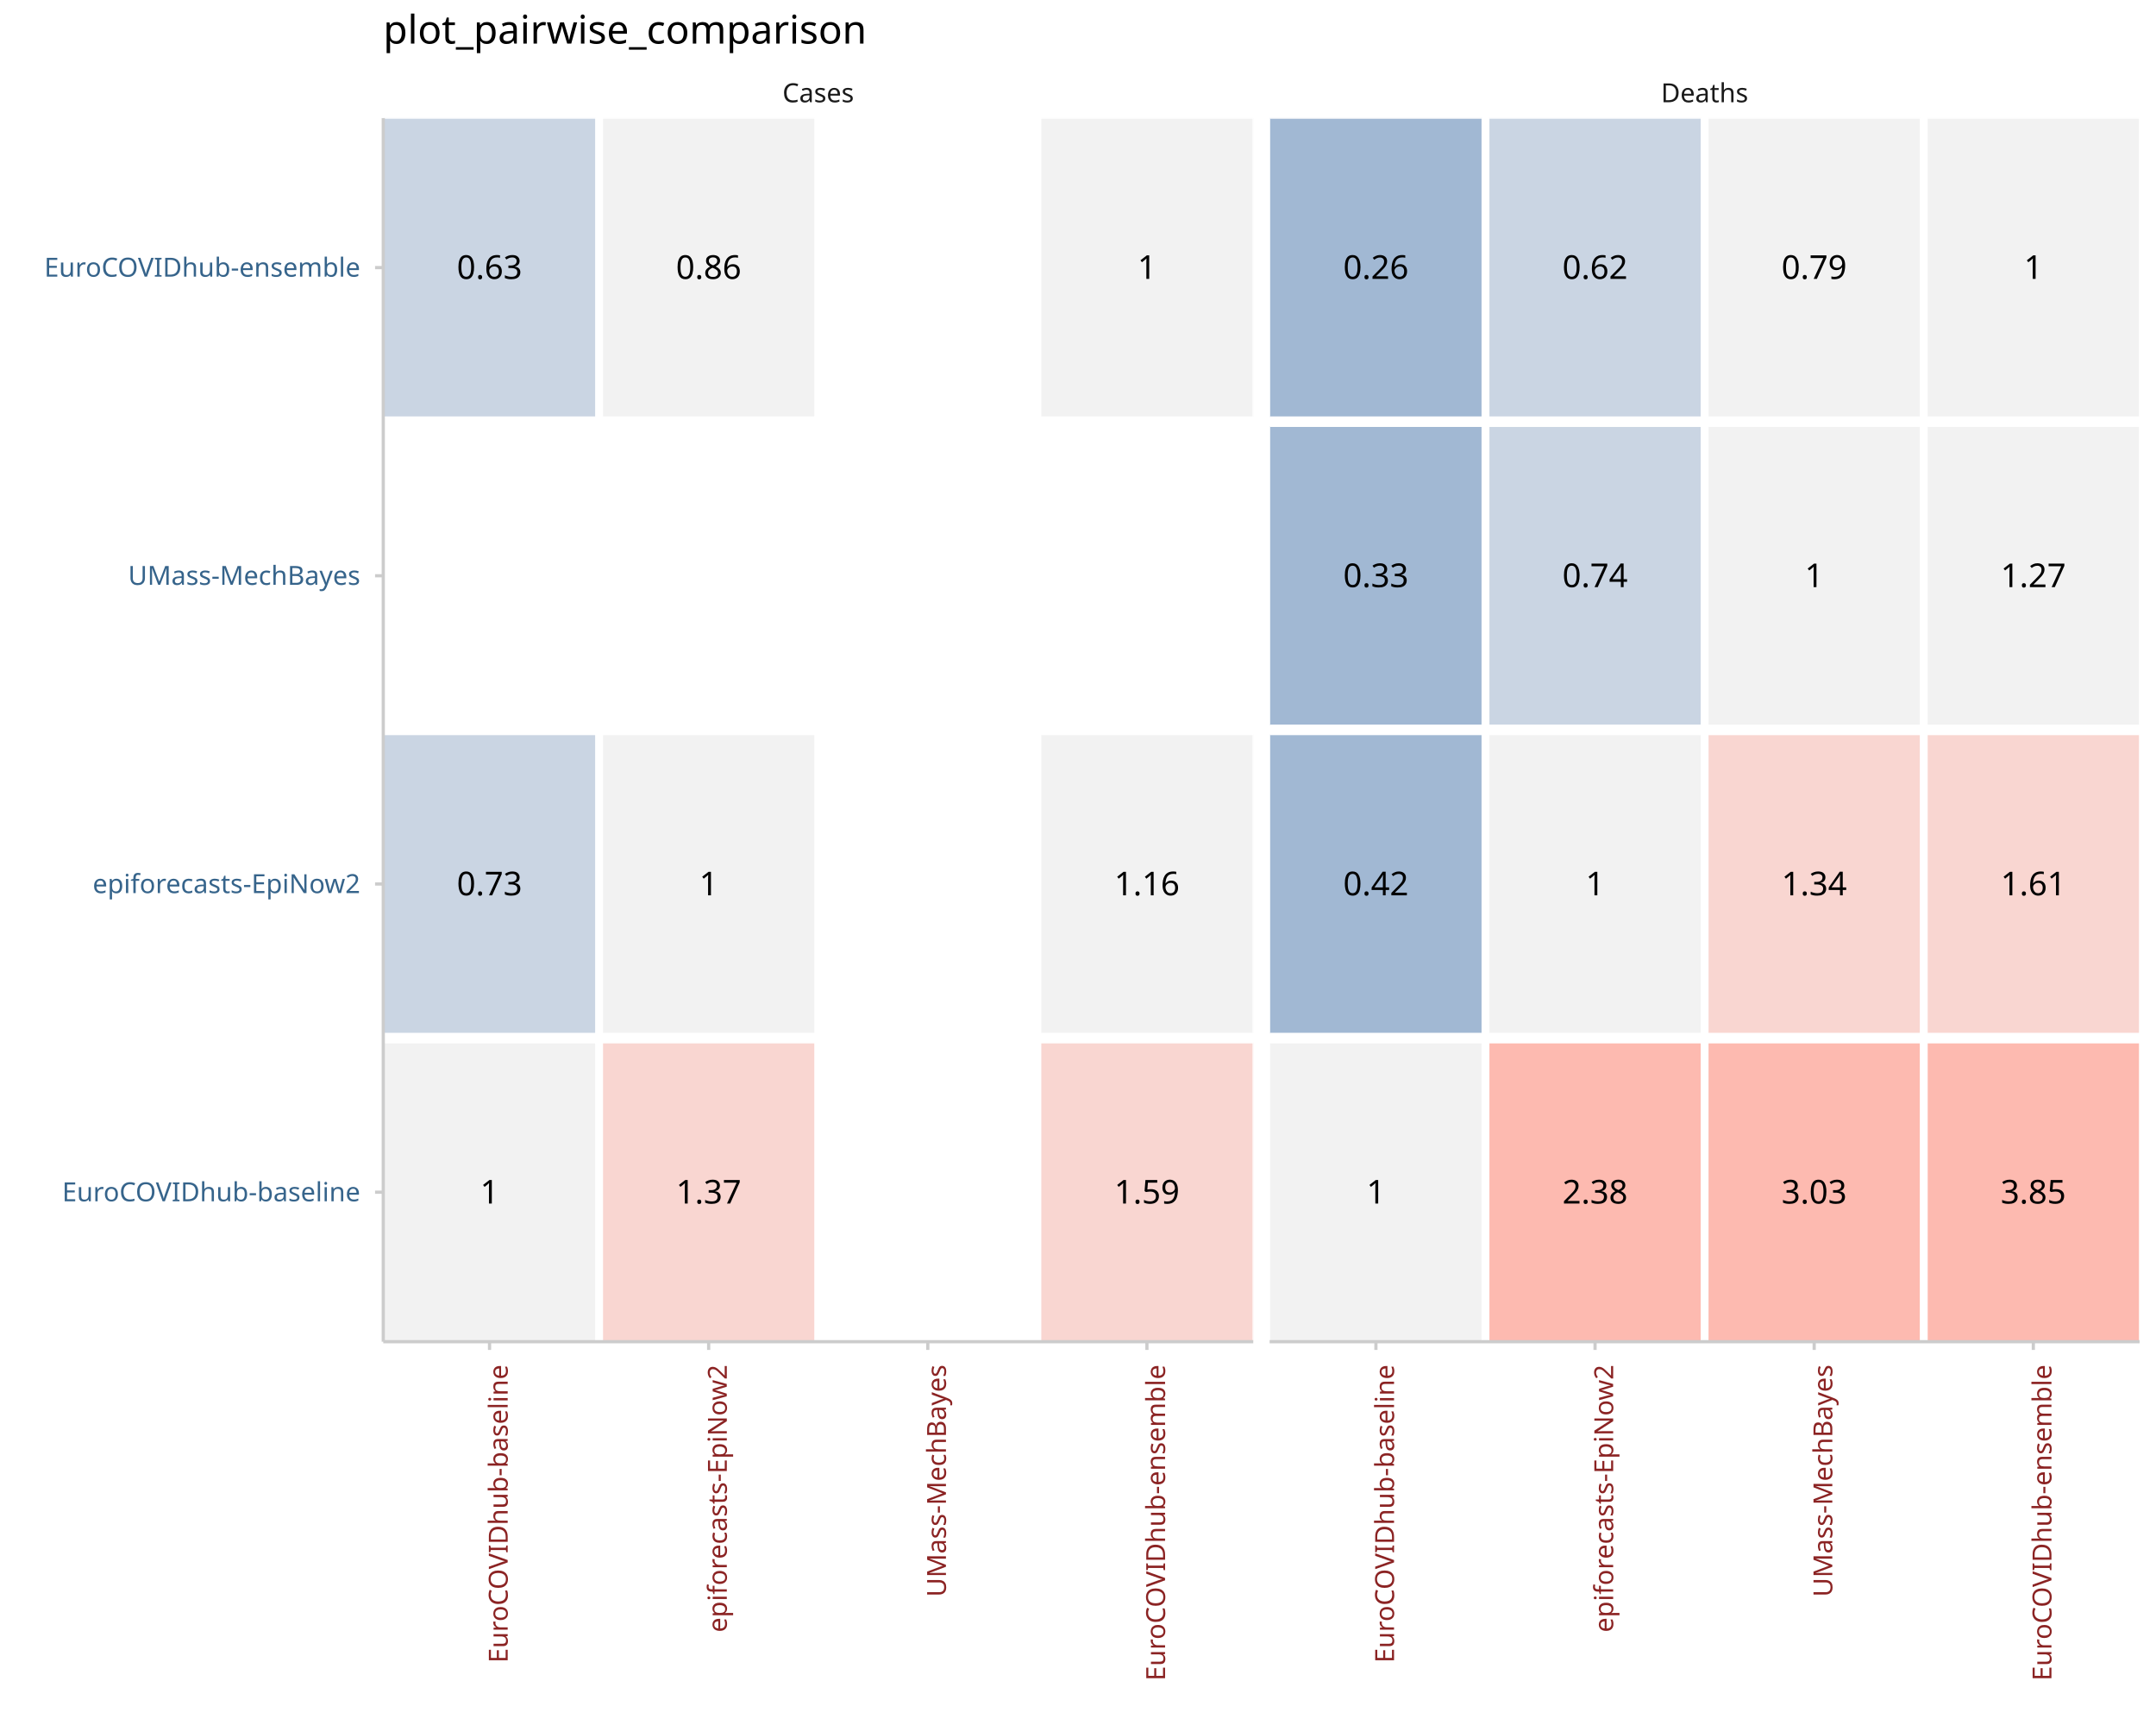
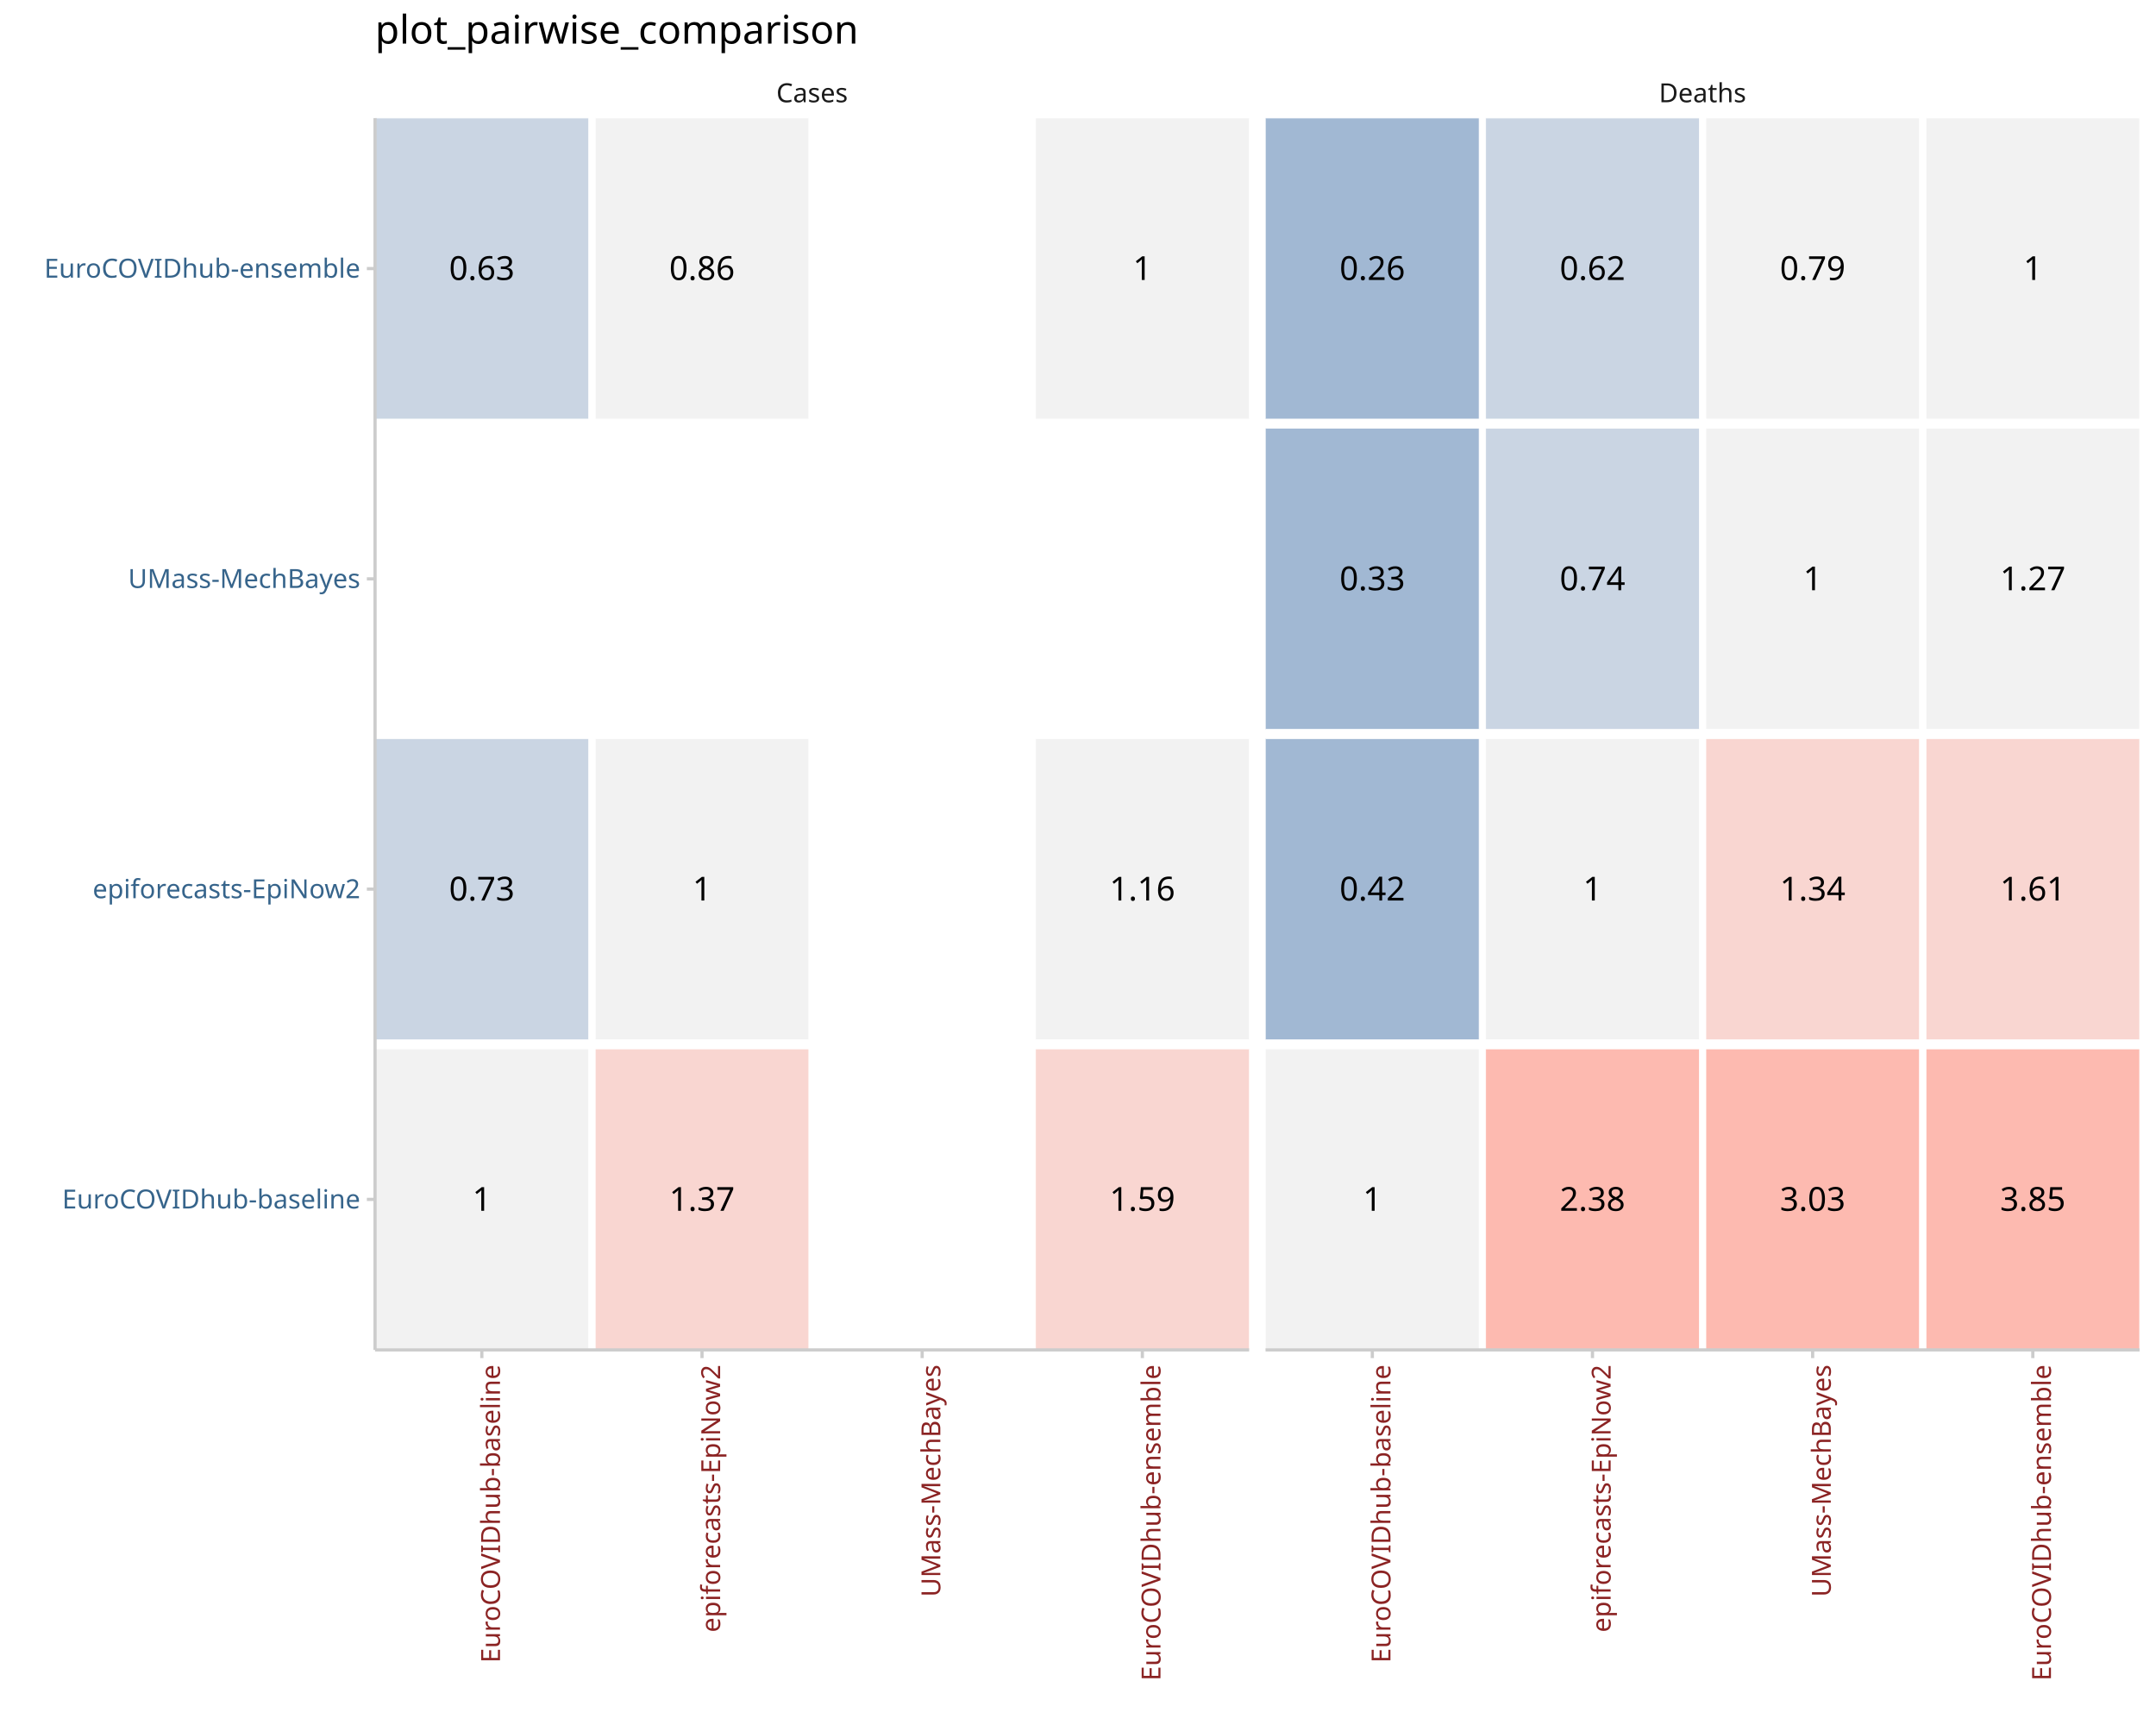
<svg xmlns="http://www.w3.org/2000/svg" class="svglite" data-engine-version="2.0" width="720.00pt" height="576.00pt" viewBox="0 0 720.00 576.00">
  <defs>
    <style type="text/css">
    .svglite line, .svglite polyline, .svglite polygon, .svglite path, .svglite rect, .svglite circle {
      fill: none;
      stroke: #000000;
      stroke-linecap: round;
      stroke-linejoin: round;
      stroke-miterlimit: 10.00;
    }
  </style>
  </defs>
  <rect width="100%" height="100%" style="stroke: none; fill: #FFFFFF;" />
  <defs>
    <clipPath id="cpMC4wMHw3MjAuMDB8MC4wMHw1NzYuMDA=">
      <rect x="0.00" y="0.00" width="720.00" height="576.00" />
    </clipPath>
  </defs>
  <g clip-path="url(#cpMC4wMHw3MjAuMDB8MC4wMHw1NzYuMDA=)">
-     <rect x="0.00" y="0.00" width="720.00" height="576.00" style="stroke-width: 1.07; stroke: none; fill: #FFFFFF;" />
-   </g>
+ </g>
  <defs>
-     <clipPath id="cpMTI3Ljk5fDQxOC41MnwzOS40M3w0NDguMDE=">
-       <rect x="127.99" y="39.43" width="290.52" height="408.57" />
+     <clipPath id="cpMTI1LjI1fDQxNy4xNXwzOS40M3w0NTAuNzU=">
+       <rect x="125.25" y="39.43" width="291.89" height="411.31" />
    </clipPath>
  </defs>
-   <g clip-path="url(#cpMTI3Ljk5fDQxOC41MnwzOS40M3w0NDguMDE=)">
-     <rect x="201.17" y="348.18" width="70.98" height="99.83" style="stroke-width: 0.43; stroke: #FFFFFF; stroke-linecap: butt; stroke-linejoin: miter; fill: #F9D6D1;" />
-     <rect x="347.53" y="348.18" width="70.98" height="99.83" style="stroke-width: 0.43; stroke: #FFFFFF; stroke-linecap: butt; stroke-linejoin: miter; fill: #F9D6D1;" />
-     <rect x="127.99" y="348.18" width="70.98" height="99.83" style="stroke-width: 0.43; stroke: #FFFFFF; stroke-linecap: butt; stroke-linejoin: miter; fill: #F2F2F2;" />
-     <rect x="127.99" y="39.43" width="70.98" height="99.83" style="stroke-width: 0.43; stroke: #FFFFFF; stroke-linecap: butt; stroke-linejoin: miter; fill: #CAD5E3;" />
-     <rect x="201.17" y="39.43" width="70.98" height="99.83" style="stroke-width: 0.43; stroke: #FFFFFF; stroke-linecap: butt; stroke-linejoin: miter; fill: #F2F2F2;" />
-     <rect x="347.53" y="39.43" width="70.98" height="99.83" style="stroke-width: 0.43; stroke: #FFFFFF; stroke-linecap: butt; stroke-linejoin: miter; fill: #F2F2F2;" />
-     <rect x="347.53" y="245.26" width="70.98" height="99.83" style="stroke-width: 0.43; stroke: #FFFFFF; stroke-linecap: butt; stroke-linejoin: miter; fill: #F2F2F2;" />
-     <rect x="127.99" y="245.26" width="70.98" height="99.83" style="stroke-width: 0.43; stroke: #FFFFFF; stroke-linecap: butt; stroke-linejoin: miter; fill: #CAD5E3;" />
-     <rect x="201.17" y="245.26" width="70.98" height="99.83" style="stroke-width: 0.43; stroke: #FFFFFF; stroke-linecap: butt; stroke-linejoin: miter; fill: #F2F2F2;" />
-     <text x="236.66" y="401.88" text-anchor="middle" style="font-size: 11.00px; font-family: sans;" textLength="21.41px" lengthAdjust="spacingAndGlyphs">1.37</text>
-     <text x="383.02" y="401.88" text-anchor="middle" style="font-size: 11.00px; font-family: sans;" textLength="21.41px" lengthAdjust="spacingAndGlyphs">1.59</text>
-     <text x="163.48" y="401.88" text-anchor="middle" style="font-size: 11.00px; font-family: sans;" textLength="6.12px" lengthAdjust="spacingAndGlyphs">1</text>
-     <text x="163.48" y="93.13" text-anchor="middle" style="font-size: 11.00px; font-family: sans;" textLength="21.41px" lengthAdjust="spacingAndGlyphs">0.63</text>
-     <text x="236.66" y="93.13" text-anchor="middle" style="font-size: 11.00px; font-family: sans;" textLength="21.41px" lengthAdjust="spacingAndGlyphs">0.86</text>
-     <text x="383.02" y="93.13" text-anchor="middle" style="font-size: 11.00px; font-family: sans;" textLength="6.12px" lengthAdjust="spacingAndGlyphs">1</text>
-     <text x="383.02" y="298.96" text-anchor="middle" style="font-size: 11.00px; font-family: sans;" textLength="21.41px" lengthAdjust="spacingAndGlyphs">1.16</text>
-     <text x="163.48" y="298.96" text-anchor="middle" style="font-size: 11.00px; font-family: sans;" textLength="21.41px" lengthAdjust="spacingAndGlyphs">0.73</text>
-     <text x="236.66" y="298.96" text-anchor="middle" style="font-size: 11.00px; font-family: sans;" textLength="6.12px" lengthAdjust="spacingAndGlyphs">1</text>
+   <g clip-path="url(#cpMTI1LjI1fDQxNy4xNXwzOS40M3w0NTAuNzU=)">
+     <rect x="198.78" y="350.25" width="71.32" height="100.50" style="stroke-width: 0.21; stroke: #FFFFFF; stroke-linecap: butt; stroke-linejoin: miter; fill: #F9D6D1;" />
+     <rect x="345.83" y="350.25" width="71.32" height="100.50" style="stroke-width: 0.21; stroke: #FFFFFF; stroke-linecap: butt; stroke-linejoin: miter; fill: #F9D6D1;" />
+     <rect x="125.25" y="350.25" width="71.32" height="100.50" style="stroke-width: 0.21; stroke: #FFFFFF; stroke-linecap: butt; stroke-linejoin: miter; fill: #F2F2F2;" />
+     <rect x="125.25" y="39.43" width="71.32" height="100.50" style="stroke-width: 0.21; stroke: #FFFFFF; stroke-linecap: butt; stroke-linejoin: miter; fill: #CAD5E3;" />
+     <rect x="198.78" y="39.43" width="71.32" height="100.50" style="stroke-width: 0.21; stroke: #FFFFFF; stroke-linecap: butt; stroke-linejoin: miter; fill: #F2F2F2;" />
+     <rect x="345.83" y="39.43" width="71.32" height="100.50" style="stroke-width: 0.21; stroke: #FFFFFF; stroke-linecap: butt; stroke-linejoin: miter; fill: #F2F2F2;" />
+     <rect x="345.83" y="246.65" width="71.32" height="100.50" style="stroke-width: 0.21; stroke: #FFFFFF; stroke-linecap: butt; stroke-linejoin: miter; fill: #F2F2F2;" />
+     <rect x="125.25" y="246.65" width="71.32" height="100.50" style="stroke-width: 0.21; stroke: #FFFFFF; stroke-linecap: butt; stroke-linejoin: miter; fill: #CAD5E3;" />
+     <rect x="198.78" y="246.65" width="71.32" height="100.50" style="stroke-width: 0.21; stroke: #FFFFFF; stroke-linecap: butt; stroke-linejoin: miter; fill: #F2F2F2;" />
+     <text x="234.44" y="404.30" text-anchor="middle" style="font-size: 11.04px; font-family: sans;" textLength="21.49px" lengthAdjust="spacingAndGlyphs">1.37</text>
+     <text x="381.49" y="404.30" text-anchor="middle" style="font-size: 11.04px; font-family: sans;" textLength="21.49px" lengthAdjust="spacingAndGlyphs">1.59</text>
+     <text x="160.91" y="404.30" text-anchor="middle" style="font-size: 11.04px; font-family: sans;" textLength="6.14px" lengthAdjust="spacingAndGlyphs">1</text>
+     <text x="160.91" y="93.48" text-anchor="middle" style="font-size: 11.04px; font-family: sans;" textLength="21.49px" lengthAdjust="spacingAndGlyphs">0.63</text>
+     <text x="234.44" y="93.48" text-anchor="middle" style="font-size: 11.04px; font-family: sans;" textLength="21.49px" lengthAdjust="spacingAndGlyphs">0.86</text>
+     <text x="381.49" y="93.48" text-anchor="middle" style="font-size: 11.04px; font-family: sans;" textLength="6.14px" lengthAdjust="spacingAndGlyphs">1</text>
+     <text x="381.49" y="300.69" text-anchor="middle" style="font-size: 11.04px; font-family: sans;" textLength="21.49px" lengthAdjust="spacingAndGlyphs">1.16</text>
+     <text x="160.91" y="300.69" text-anchor="middle" style="font-size: 11.04px; font-family: sans;" textLength="21.49px" lengthAdjust="spacingAndGlyphs">0.73</text>
+     <text x="234.44" y="300.69" text-anchor="middle" style="font-size: 11.04px; font-family: sans;" textLength="6.14px" lengthAdjust="spacingAndGlyphs">1</text>
  </g>
  <g clip-path="url(#cpMC4wMHw3MjAuMDB8MC4wMHw1NzYuMDA=)">
</g>
  <defs>
-     <clipPath id="cpNDI0LjAwfDcxNC41MnwzOS40M3w0NDguMDE=">
-       <rect x="424.00" y="39.43" width="290.52" height="408.57" />
+     <clipPath id="cpNDIyLjYzfDcxNC41MnwzOS40M3w0NTAuNzU=">
+       <rect x="422.63" y="39.43" width="291.89" height="411.31" />
    </clipPath>
  </defs>
-   <g clip-path="url(#cpNDI0LjAwfDcxNC41MnwzOS40M3w0NDguMDE=)">
-     <rect x="497.18" y="348.18" width="70.98" height="99.83" style="stroke-width: 0.43; stroke: #FFFFFF; stroke-linecap: butt; stroke-linejoin: miter; fill: #FDBAB0;" />
-     <rect x="570.36" y="348.18" width="70.98" height="99.83" style="stroke-width: 0.43; stroke: #FFFFFF; stroke-linecap: butt; stroke-linejoin: miter; fill: #FDBAB0;" />
-     <rect x="643.54" y="348.18" width="70.98" height="99.83" style="stroke-width: 0.43; stroke: #FFFFFF; stroke-linecap: butt; stroke-linejoin: miter; fill: #FDBAB0;" />
-     <rect x="424.00" y="348.18" width="70.98" height="99.83" style="stroke-width: 0.43; stroke: #FFFFFF; stroke-linecap: butt; stroke-linejoin: miter; fill: #F2F2F2;" />
-     <rect x="424.00" y="39.43" width="70.98" height="99.83" style="stroke-width: 0.43; stroke: #FFFFFF; stroke-linecap: butt; stroke-linejoin: miter; fill: #A1B8D3;" />
-     <rect x="497.18" y="39.43" width="70.98" height="99.83" style="stroke-width: 0.43; stroke: #FFFFFF; stroke-linecap: butt; stroke-linejoin: miter; fill: #CAD5E3;" />
-     <rect x="570.36" y="39.43" width="70.98" height="99.83" style="stroke-width: 0.43; stroke: #FFFFFF; stroke-linecap: butt; stroke-linejoin: miter; fill: #F2F2F2;" />
-     <rect x="643.54" y="39.43" width="70.98" height="99.83" style="stroke-width: 0.43; stroke: #FFFFFF; stroke-linecap: butt; stroke-linejoin: miter; fill: #F2F2F2;" />
-     <rect x="497.18" y="142.35" width="70.98" height="99.83" style="stroke-width: 0.43; stroke: #FFFFFF; stroke-linecap: butt; stroke-linejoin: miter; fill: #CAD5E3;" />
-     <rect x="643.54" y="142.35" width="70.98" height="99.83" style="stroke-width: 0.43; stroke: #FFFFFF; stroke-linecap: butt; stroke-linejoin: miter; fill: #F2F2F2;" />
-     <rect x="424.00" y="142.35" width="70.98" height="99.83" style="stroke-width: 0.43; stroke: #FFFFFF; stroke-linecap: butt; stroke-linejoin: miter; fill: #A1B8D3;" />
-     <rect x="570.36" y="142.35" width="70.98" height="99.83" style="stroke-width: 0.43; stroke: #FFFFFF; stroke-linecap: butt; stroke-linejoin: miter; fill: #F2F2F2;" />
-     <rect x="643.54" y="245.26" width="70.98" height="99.83" style="stroke-width: 0.43; stroke: #FFFFFF; stroke-linecap: butt; stroke-linejoin: miter; fill: #F9D6D1;" />
-     <rect x="570.36" y="245.26" width="70.98" height="99.83" style="stroke-width: 0.43; stroke: #FFFFFF; stroke-linecap: butt; stroke-linejoin: miter; fill: #F9D6D1;" />
-     <rect x="424.00" y="245.26" width="70.98" height="99.83" style="stroke-width: 0.43; stroke: #FFFFFF; stroke-linecap: butt; stroke-linejoin: miter; fill: #A1B8D3;" />
-     <rect x="497.18" y="245.26" width="70.98" height="99.83" style="stroke-width: 0.43; stroke: #FFFFFF; stroke-linecap: butt; stroke-linejoin: miter; fill: #F2F2F2;" />
-     <text x="532.67" y="401.88" text-anchor="middle" style="font-size: 11.00px; font-family: sans;" textLength="21.41px" lengthAdjust="spacingAndGlyphs">2.38</text>
-     <text x="605.85" y="401.88" text-anchor="middle" style="font-size: 11.00px; font-family: sans;" textLength="21.41px" lengthAdjust="spacingAndGlyphs">3.03</text>
-     <text x="679.03" y="401.88" text-anchor="middle" style="font-size: 11.00px; font-family: sans;" textLength="21.41px" lengthAdjust="spacingAndGlyphs">3.85</text>
-     <text x="459.49" y="401.88" text-anchor="middle" style="font-size: 11.00px; font-family: sans;" textLength="6.12px" lengthAdjust="spacingAndGlyphs">1</text>
-     <text x="459.49" y="93.13" text-anchor="middle" style="font-size: 11.00px; font-family: sans;" textLength="21.41px" lengthAdjust="spacingAndGlyphs">0.26</text>
-     <text x="532.67" y="93.13" text-anchor="middle" style="font-size: 11.00px; font-family: sans;" textLength="21.41px" lengthAdjust="spacingAndGlyphs">0.62</text>
-     <text x="605.85" y="93.13" text-anchor="middle" style="font-size: 11.00px; font-family: sans;" textLength="21.41px" lengthAdjust="spacingAndGlyphs">0.79</text>
-     <text x="679.03" y="93.13" text-anchor="middle" style="font-size: 11.00px; font-family: sans;" textLength="6.12px" lengthAdjust="spacingAndGlyphs">1</text>
-     <text x="532.67" y="196.05" text-anchor="middle" style="font-size: 11.00px; font-family: sans;" textLength="21.41px" lengthAdjust="spacingAndGlyphs">0.74</text>
-     <text x="679.03" y="196.05" text-anchor="middle" style="font-size: 11.00px; font-family: sans;" textLength="21.41px" lengthAdjust="spacingAndGlyphs">1.27</text>
-     <text x="459.49" y="196.05" text-anchor="middle" style="font-size: 11.00px; font-family: sans;" textLength="21.41px" lengthAdjust="spacingAndGlyphs">0.33</text>
-     <text x="605.85" y="196.05" text-anchor="middle" style="font-size: 11.00px; font-family: sans;" textLength="6.12px" lengthAdjust="spacingAndGlyphs">1</text>
-     <text x="679.03" y="298.96" text-anchor="middle" style="font-size: 11.00px; font-family: sans;" textLength="21.41px" lengthAdjust="spacingAndGlyphs">1.61</text>
-     <text x="605.85" y="298.96" text-anchor="middle" style="font-size: 11.00px; font-family: sans;" textLength="21.41px" lengthAdjust="spacingAndGlyphs">1.34</text>
-     <text x="459.49" y="298.96" text-anchor="middle" style="font-size: 11.00px; font-family: sans;" textLength="21.41px" lengthAdjust="spacingAndGlyphs">0.42</text>
-     <text x="532.67" y="298.96" text-anchor="middle" style="font-size: 11.00px; font-family: sans;" textLength="6.12px" lengthAdjust="spacingAndGlyphs">1</text>
+   <g clip-path="url(#cpNDIyLjYzfDcxNC41MnwzOS40M3w0NTAuNzU=)">
+     <rect x="496.15" y="350.25" width="71.32" height="100.50" style="stroke-width: 0.21; stroke: #FFFFFF; stroke-linecap: butt; stroke-linejoin: miter; fill: #FDBAB0;" />
+     <rect x="569.68" y="350.25" width="71.32" height="100.50" style="stroke-width: 0.21; stroke: #FFFFFF; stroke-linecap: butt; stroke-linejoin: miter; fill: #FDBAB0;" />
+     <rect x="643.20" y="350.25" width="71.32" height="100.50" style="stroke-width: 0.21; stroke: #FFFFFF; stroke-linecap: butt; stroke-linejoin: miter; fill: #FDBAB0;" />
+     <rect x="422.63" y="350.25" width="71.32" height="100.50" style="stroke-width: 0.21; stroke: #FFFFFF; stroke-linecap: butt; stroke-linejoin: miter; fill: #F2F2F2;" />
+     <rect x="422.63" y="39.43" width="71.32" height="100.50" style="stroke-width: 0.21; stroke: #FFFFFF; stroke-linecap: butt; stroke-linejoin: miter; fill: #A1B8D3;" />
+     <rect x="496.15" y="39.43" width="71.32" height="100.50" style="stroke-width: 0.21; stroke: #FFFFFF; stroke-linecap: butt; stroke-linejoin: miter; fill: #CAD5E3;" />
+     <rect x="569.68" y="39.43" width="71.32" height="100.50" style="stroke-width: 0.21; stroke: #FFFFFF; stroke-linecap: butt; stroke-linejoin: miter; fill: #F2F2F2;" />
+     <rect x="643.20" y="39.43" width="71.32" height="100.50" style="stroke-width: 0.21; stroke: #FFFFFF; stroke-linecap: butt; stroke-linejoin: miter; fill: #F2F2F2;" />
+     <rect x="496.15" y="143.04" width="71.32" height="100.50" style="stroke-width: 0.21; stroke: #FFFFFF; stroke-linecap: butt; stroke-linejoin: miter; fill: #CAD5E3;" />
+     <rect x="643.20" y="143.04" width="71.32" height="100.50" style="stroke-width: 0.21; stroke: #FFFFFF; stroke-linecap: butt; stroke-linejoin: miter; fill: #F2F2F2;" />
+     <rect x="422.63" y="143.04" width="71.32" height="100.50" style="stroke-width: 0.21; stroke: #FFFFFF; stroke-linecap: butt; stroke-linejoin: miter; fill: #A1B8D3;" />
+     <rect x="569.68" y="143.04" width="71.32" height="100.50" style="stroke-width: 0.21; stroke: #FFFFFF; stroke-linecap: butt; stroke-linejoin: miter; fill: #F2F2F2;" />
+     <rect x="643.20" y="246.65" width="71.32" height="100.50" style="stroke-width: 0.21; stroke: #FFFFFF; stroke-linecap: butt; stroke-linejoin: miter; fill: #F9D6D1;" />
+     <rect x="569.68" y="246.65" width="71.32" height="100.50" style="stroke-width: 0.21; stroke: #FFFFFF; stroke-linecap: butt; stroke-linejoin: miter; fill: #F9D6D1;" />
+     <rect x="422.63" y="246.65" width="71.32" height="100.50" style="stroke-width: 0.21; stroke: #FFFFFF; stroke-linecap: butt; stroke-linejoin: miter; fill: #A1B8D3;" />
+     <rect x="496.15" y="246.65" width="71.32" height="100.50" style="stroke-width: 0.21; stroke: #FFFFFF; stroke-linecap: butt; stroke-linejoin: miter; fill: #F2F2F2;" />
+     <text x="531.81" y="404.30" text-anchor="middle" style="font-size: 11.04px; font-family: sans;" textLength="21.49px" lengthAdjust="spacingAndGlyphs">2.38</text>
+     <text x="605.34" y="404.30" text-anchor="middle" style="font-size: 11.04px; font-family: sans;" textLength="21.49px" lengthAdjust="spacingAndGlyphs">3.03</text>
+     <text x="678.86" y="404.30" text-anchor="middle" style="font-size: 11.04px; font-family: sans;" textLength="21.49px" lengthAdjust="spacingAndGlyphs">3.85</text>
+     <text x="458.29" y="404.30" text-anchor="middle" style="font-size: 11.04px; font-family: sans;" textLength="6.14px" lengthAdjust="spacingAndGlyphs">1</text>
+     <text x="458.29" y="93.48" text-anchor="middle" style="font-size: 11.04px; font-family: sans;" textLength="21.49px" lengthAdjust="spacingAndGlyphs">0.26</text>
+     <text x="531.81" y="93.48" text-anchor="middle" style="font-size: 11.04px; font-family: sans;" textLength="21.49px" lengthAdjust="spacingAndGlyphs">0.62</text>
+     <text x="605.34" y="93.48" text-anchor="middle" style="font-size: 11.04px; font-family: sans;" textLength="21.49px" lengthAdjust="spacingAndGlyphs">0.79</text>
+     <text x="678.86" y="93.48" text-anchor="middle" style="font-size: 11.04px; font-family: sans;" textLength="6.14px" lengthAdjust="spacingAndGlyphs">1</text>
+     <text x="531.81" y="197.09" text-anchor="middle" style="font-size: 11.04px; font-family: sans;" textLength="21.49px" lengthAdjust="spacingAndGlyphs">0.74</text>
+     <text x="678.86" y="197.09" text-anchor="middle" style="font-size: 11.04px; font-family: sans;" textLength="21.49px" lengthAdjust="spacingAndGlyphs">1.27</text>
+     <text x="458.29" y="197.09" text-anchor="middle" style="font-size: 11.04px; font-family: sans;" textLength="21.49px" lengthAdjust="spacingAndGlyphs">0.33</text>
+     <text x="605.34" y="197.09" text-anchor="middle" style="font-size: 11.04px; font-family: sans;" textLength="6.14px" lengthAdjust="spacingAndGlyphs">1</text>
+     <text x="678.86" y="300.69" text-anchor="middle" style="font-size: 11.04px; font-family: sans;" textLength="21.49px" lengthAdjust="spacingAndGlyphs">1.61</text>
+     <text x="605.34" y="300.69" text-anchor="middle" style="font-size: 11.04px; font-family: sans;" textLength="21.49px" lengthAdjust="spacingAndGlyphs">1.34</text>
+     <text x="458.29" y="300.69" text-anchor="middle" style="font-size: 11.04px; font-family: sans;" textLength="21.49px" lengthAdjust="spacingAndGlyphs">0.42</text>
+     <text x="531.81" y="300.69" text-anchor="middle" style="font-size: 11.04px; font-family: sans;" textLength="6.14px" lengthAdjust="spacingAndGlyphs">1</text>
  </g>
  <g clip-path="url(#cpMC4wMHw3MjAuMDB8MC4wMHw1NzYuMDA=)">
</g>
  <defs>
-     <clipPath id="cpMTI3Ljk5fDQxOC41MnwyMi43OHwzOS40Mw==">
-       <rect x="127.99" y="22.78" width="290.52" height="16.65" />
+     <clipPath id="cpMTI1LjI1fDQxNy4xNXwyMi43OHwzOS40Mw==">
+       <rect x="125.25" y="22.78" width="291.89" height="16.65" />
    </clipPath>
  </defs>
-   <g clip-path="url(#cpMTI3Ljk5fDQxOC41MnwyMi43OHwzOS40Mw==)">
-     <text x="273.25" y="34.14" text-anchor="middle" style="font-size: 8.80px; fill: #1A1A1A; font-family: sans;" textLength="24.95px" lengthAdjust="spacingAndGlyphs">Cases</text>
+   <g clip-path="url(#cpMTI1LjI1fDQxNy4xNXwyMi43OHwzOS40Mw==)">
+     <text x="271.20" y="34.14" text-anchor="middle" style="font-size: 8.80px; fill: #1A1A1A; font-family: sans;" textLength="24.95px" lengthAdjust="spacingAndGlyphs">Cases</text>
  </g>
  <g clip-path="url(#cpMC4wMHw3MjAuMDB8MC4wMHw1NzYuMDA=)">
</g>
  <defs>
-     <clipPath id="cpNDI0LjAwfDcxNC41MnwyMi43OHwzOS40Mw==">
-       <rect x="424.00" y="22.78" width="290.52" height="16.65" />
+     <clipPath id="cpNDIyLjYzfDcxNC41MnwyMi43OHwzOS40Mw==">
+       <rect x="422.63" y="22.78" width="291.89" height="16.65" />
    </clipPath>
  </defs>
-   <g clip-path="url(#cpNDI0LjAwfDcxNC41MnwyMi43OHwzOS40Mw==)">
-     <text x="569.26" y="34.14" text-anchor="middle" style="font-size: 8.80px; fill: #1A1A1A; font-family: sans;" textLength="27.89px" lengthAdjust="spacingAndGlyphs">Deaths</text>
+   <g clip-path="url(#cpNDIyLjYzfDcxNC41MnwyMi43OHwzOS40Mw==)">
+     <text x="568.57" y="34.14" text-anchor="middle" style="font-size: 8.80px; fill: #1A1A1A; font-family: sans;" textLength="27.89px" lengthAdjust="spacingAndGlyphs">Deaths</text>
  </g>
  <g clip-path="url(#cpMC4wMHw3MjAuMDB8MC4wMHw1NzYuMDA=)">
-     <polyline points="127.99,448.01 418.52,448.01 " style="stroke-width: 1.07; stroke: #CCCCCC; stroke-linecap: butt;" />
-     <polyline points="163.48,450.75 163.48,448.01 " style="stroke-width: 1.07; stroke: #CCCCCC; stroke-linecap: butt;" />
-     <polyline points="236.66,450.75 236.66,448.01 " style="stroke-width: 1.07; stroke: #CCCCCC; stroke-linecap: butt;" />
-     <polyline points="309.84,450.75 309.84,448.01 " style="stroke-width: 1.07; stroke: #CCCCCC; stroke-linecap: butt;" />
-     <polyline points="383.02,450.75 383.02,448.01 " style="stroke-width: 1.07; stroke: #CCCCCC; stroke-linecap: butt;" />
-     <text transform="translate(169.54,455.68) rotate(-90)" text-anchor="end" style="font-size: 8.80px; fill: #8B2323; font-family: sans;" textLength="96.87px" lengthAdjust="spacingAndGlyphs">EuroCOVIDhub-baseline</text>
-     <text transform="translate(242.72,455.68) rotate(-90)" text-anchor="end" style="font-size: 8.80px; fill: #8B2323; font-family: sans;" textLength="85.61px" lengthAdjust="spacingAndGlyphs">epiforecasts-EpiNow2</text>
-     <text transform="translate(315.90,455.68) rotate(-90)" text-anchor="end" style="font-size: 8.80px; fill: #8B2323; font-family: sans;" textLength="76.32px" lengthAdjust="spacingAndGlyphs">UMass-MechBayes</text>
-     <text transform="translate(389.08,455.68) rotate(-90)" text-anchor="end" style="font-size: 8.80px; fill: #8B2323; font-family: sans;" textLength="102.25px" lengthAdjust="spacingAndGlyphs">EuroCOVIDhub-ensemble</text>
-     <polyline points="424.00,448.01 714.52,448.01 " style="stroke-width: 1.07; stroke: #CCCCCC; stroke-linecap: butt;" />
-     <polyline points="459.49,450.75 459.49,448.01 " style="stroke-width: 1.07; stroke: #CCCCCC; stroke-linecap: butt;" />
-     <polyline points="532.67,450.75 532.67,448.01 " style="stroke-width: 1.07; stroke: #CCCCCC; stroke-linecap: butt;" />
-     <polyline points="605.85,450.75 605.85,448.01 " style="stroke-width: 1.07; stroke: #CCCCCC; stroke-linecap: butt;" />
-     <polyline points="679.03,450.75 679.03,448.01 " style="stroke-width: 1.07; stroke: #CCCCCC; stroke-linecap: butt;" />
-     <text transform="translate(465.54,455.68) rotate(-90)" text-anchor="end" style="font-size: 8.80px; fill: #8B2323; font-family: sans;" textLength="96.87px" lengthAdjust="spacingAndGlyphs">EuroCOVIDhub-baseline</text>
-     <text transform="translate(538.72,455.68) rotate(-90)" text-anchor="end" style="font-size: 8.80px; fill: #8B2323; font-family: sans;" textLength="85.61px" lengthAdjust="spacingAndGlyphs">epiforecasts-EpiNow2</text>
-     <text transform="translate(611.90,455.68) rotate(-90)" text-anchor="end" style="font-size: 8.80px; fill: #8B2323; font-family: sans;" textLength="76.32px" lengthAdjust="spacingAndGlyphs">UMass-MechBayes</text>
-     <text transform="translate(685.08,455.68) rotate(-90)" text-anchor="end" style="font-size: 8.80px; fill: #8B2323; font-family: sans;" textLength="102.25px" lengthAdjust="spacingAndGlyphs">EuroCOVIDhub-ensemble</text>
-     <polyline points="127.99,448.01 127.99,39.43 " style="stroke-width: 1.07; stroke: #CCCCCC; stroke-linecap: butt;" />
-     <text x="120.32" y="401.12" text-anchor="end" style="font-size: 8.80px; fill: #36648B; font-family: sans;" textLength="96.87px" lengthAdjust="spacingAndGlyphs">EuroCOVIDhub-baseline</text>
-     <text x="120.32" y="298.21" text-anchor="end" style="font-size: 8.80px; fill: #36648B; font-family: sans;" textLength="85.61px" lengthAdjust="spacingAndGlyphs">epiforecasts-EpiNow2</text>
-     <text x="120.32" y="195.29" text-anchor="end" style="font-size: 8.80px; fill: #36648B; font-family: sans;" textLength="76.32px" lengthAdjust="spacingAndGlyphs">UMass-MechBayes</text>
-     <text x="120.32" y="92.38" text-anchor="end" style="font-size: 8.80px; fill: #36648B; font-family: sans;" textLength="102.25px" lengthAdjust="spacingAndGlyphs">EuroCOVIDhub-ensemble</text>
-     <polyline points="125.25,398.09 127.99,398.09 " style="stroke-width: 1.07; stroke: #CCCCCC; stroke-linecap: butt;" />
-     <polyline points="125.25,295.18 127.99,295.18 " style="stroke-width: 1.07; stroke: #CCCCCC; stroke-linecap: butt;" />
-     <polyline points="125.25,192.26 127.99,192.26 " style="stroke-width: 1.07; stroke: #CCCCCC; stroke-linecap: butt;" />
-     <polyline points="125.25,89.35 127.99,89.35 " style="stroke-width: 1.07; stroke: #CCCCCC; stroke-linecap: butt;" />
-     <text x="127.99" y="14.56" style="font-size: 13.20px; font-family: sans;" textLength="152.63px" lengthAdjust="spacingAndGlyphs">plot_pairwise_comparison</text>
+     <polyline points="125.25,450.75 417.15,450.75 " style="stroke-width: 1.07; stroke: #CCCCCC; stroke-linecap: butt;" />
+     <polyline points="160.91,453.49 160.91,450.75 " style="stroke-width: 1.07; stroke: #CCCCCC; stroke-linecap: butt;" />
+     <polyline points="234.44,453.49 234.44,450.75 " style="stroke-width: 1.07; stroke: #CCCCCC; stroke-linecap: butt;" />
+     <polyline points="307.96,453.49 307.96,450.75 " style="stroke-width: 1.07; stroke: #CCCCCC; stroke-linecap: butt;" />
+     <polyline points="381.49,453.49 381.49,450.75 " style="stroke-width: 1.07; stroke: #CCCCCC; stroke-linecap: butt;" />
+     <text transform="translate(166.97,455.68) rotate(-90)" text-anchor="end" style="font-size: 8.80px; fill: #8B2323; font-family: sans;" textLength="96.87px" lengthAdjust="spacingAndGlyphs">EuroCOVIDhub-baseline</text>
+     <text transform="translate(240.49,455.68) rotate(-90)" text-anchor="end" style="font-size: 8.80px; fill: #8B2323; font-family: sans;" textLength="85.61px" lengthAdjust="spacingAndGlyphs">epiforecasts-EpiNow2</text>
+     <text transform="translate(314.02,455.68) rotate(-90)" text-anchor="end" style="font-size: 8.80px; fill: #8B2323; font-family: sans;" textLength="76.32px" lengthAdjust="spacingAndGlyphs">UMass-MechBayes</text>
+     <text transform="translate(387.54,455.68) rotate(-90)" text-anchor="end" style="font-size: 8.80px; fill: #8B2323; font-family: sans;" textLength="102.25px" lengthAdjust="spacingAndGlyphs">EuroCOVIDhub-ensemble</text>
+     <polyline points="422.63,450.75 714.52,450.75 " style="stroke-width: 1.07; stroke: #CCCCCC; stroke-linecap: butt;" />
+     <polyline points="458.29,453.49 458.29,450.75 " style="stroke-width: 1.07; stroke: #CCCCCC; stroke-linecap: butt;" />
+     <polyline points="531.81,453.49 531.81,450.75 " style="stroke-width: 1.07; stroke: #CCCCCC; stroke-linecap: butt;" />
+     <polyline points="605.34,453.49 605.34,450.75 " style="stroke-width: 1.07; stroke: #CCCCCC; stroke-linecap: butt;" />
+     <polyline points="678.86,453.49 678.86,450.75 " style="stroke-width: 1.07; stroke: #CCCCCC; stroke-linecap: butt;" />
+     <text transform="translate(464.34,455.68) rotate(-90)" text-anchor="end" style="font-size: 8.80px; fill: #8B2323; font-family: sans;" textLength="96.87px" lengthAdjust="spacingAndGlyphs">EuroCOVIDhub-baseline</text>
+     <text transform="translate(537.87,455.68) rotate(-90)" text-anchor="end" style="font-size: 8.80px; fill: #8B2323; font-family: sans;" textLength="85.61px" lengthAdjust="spacingAndGlyphs">epiforecasts-EpiNow2</text>
+     <text transform="translate(611.39,455.68) rotate(-90)" text-anchor="end" style="font-size: 8.80px; fill: #8B2323; font-family: sans;" textLength="76.32px" lengthAdjust="spacingAndGlyphs">UMass-MechBayes</text>
+     <text transform="translate(684.92,455.68) rotate(-90)" text-anchor="end" style="font-size: 8.80px; fill: #8B2323; font-family: sans;" textLength="102.25px" lengthAdjust="spacingAndGlyphs">EuroCOVIDhub-ensemble</text>
+     <polyline points="125.25,450.75 125.25,39.43 " style="stroke-width: 1.07; stroke: #CCCCCC; stroke-linecap: butt;" />
+     <text x="120.32" y="403.53" text-anchor="end" style="font-size: 8.80px; fill: #36648B; font-family: sans;" textLength="96.87px" lengthAdjust="spacingAndGlyphs">EuroCOVIDhub-baseline</text>
+     <text x="120.32" y="299.92" text-anchor="end" style="font-size: 8.80px; fill: #36648B; font-family: sans;" textLength="85.61px" lengthAdjust="spacingAndGlyphs">epiforecasts-EpiNow2</text>
+     <text x="120.32" y="196.32" text-anchor="end" style="font-size: 8.80px; fill: #36648B; font-family: sans;" textLength="76.32px" lengthAdjust="spacingAndGlyphs">UMass-MechBayes</text>
+     <text x="120.32" y="92.71" text-anchor="end" style="font-size: 8.80px; fill: #36648B; font-family: sans;" textLength="102.25px" lengthAdjust="spacingAndGlyphs">EuroCOVIDhub-ensemble</text>
+     <polyline points="122.51,400.50 125.25,400.50 " style="stroke-width: 1.07; stroke: #CCCCCC; stroke-linecap: butt;" />
+     <polyline points="122.51,296.89 125.25,296.89 " style="stroke-width: 1.07; stroke: #CCCCCC; stroke-linecap: butt;" />
+     <polyline points="122.51,193.29 125.25,193.29 " style="stroke-width: 1.07; stroke: #CCCCCC; stroke-linecap: butt;" />
+     <polyline points="122.51,89.68 125.25,89.68 " style="stroke-width: 1.07; stroke: #CCCCCC; stroke-linecap: butt;" />
+     <text x="125.25" y="14.56" style="font-size: 13.20px; font-family: sans;" textLength="152.63px" lengthAdjust="spacingAndGlyphs">plot_pairwise_comparison</text>
  </g>
</svg>
